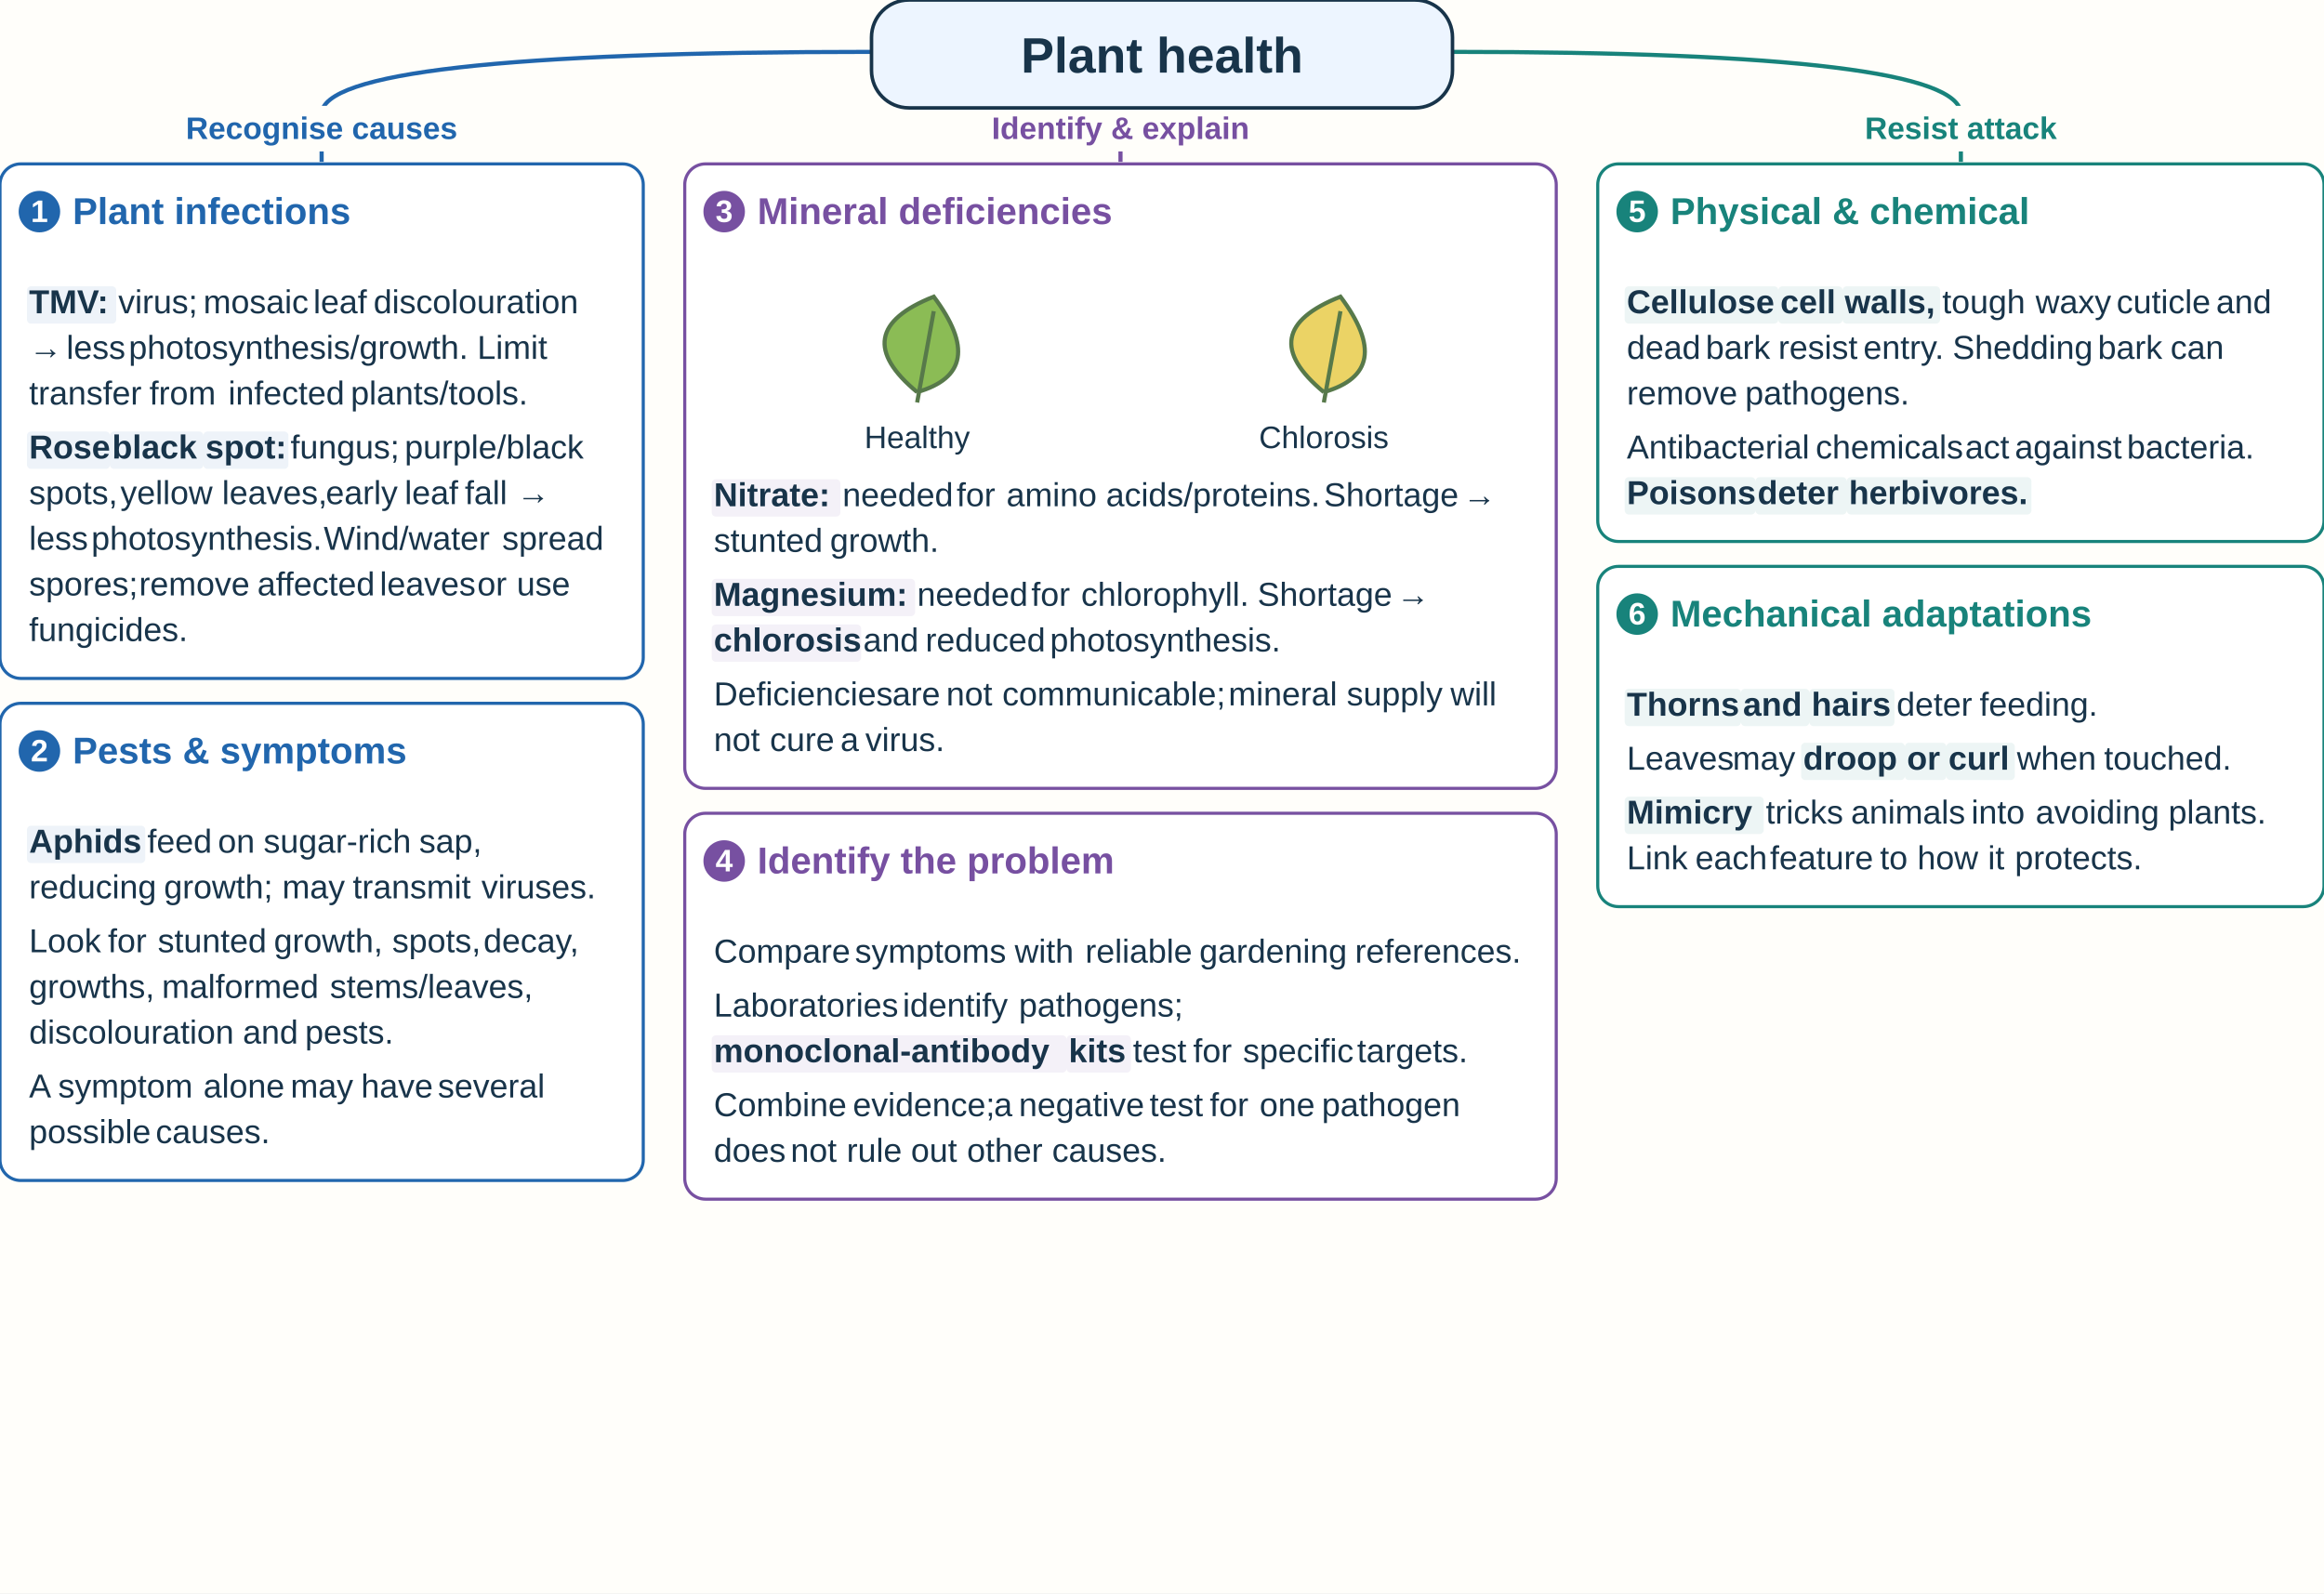
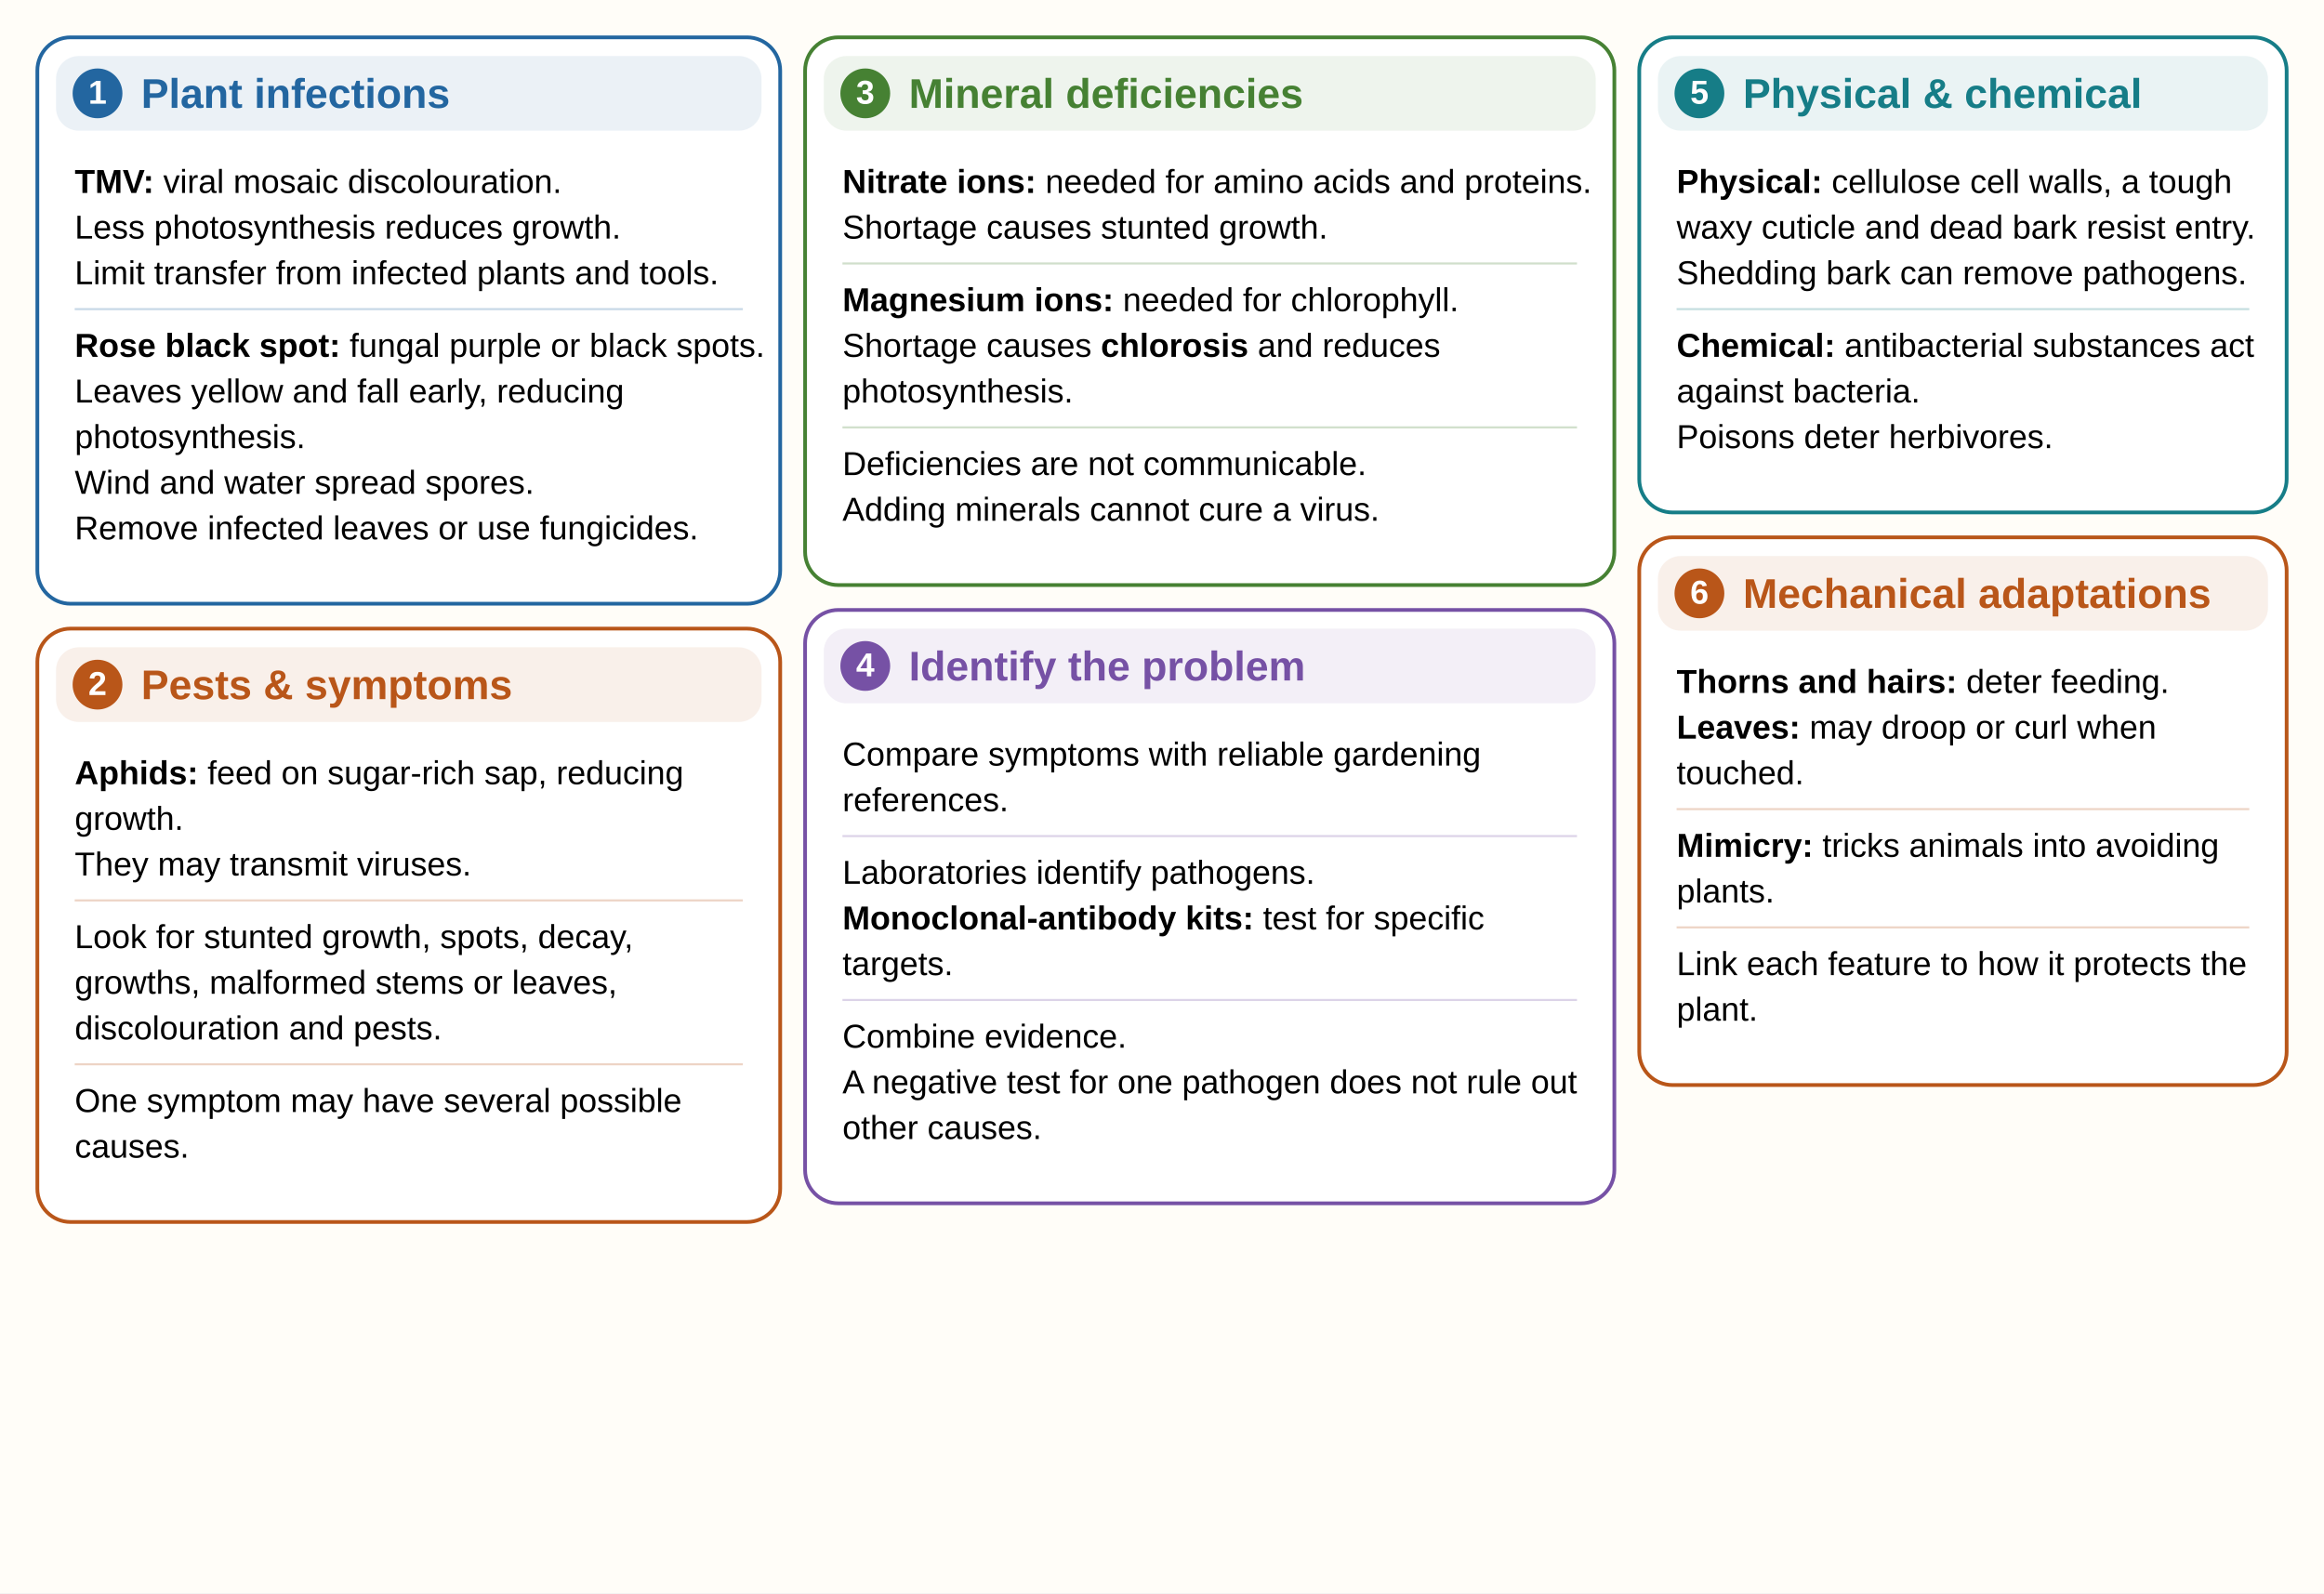
- <svg xmlns="http://www.w3.org/2000/svg" width="2400" height="1645.714" viewBox="0 0 1120 768" role="img" aria-labelledby="title description" data-print-width-mm="277" data-body-size="16">
+ <svg xmlns="http://www.w3.org/2000/svg" width="2400" height="1645.714" viewBox="0 0 1120 768" role="img" aria-labelledby="map-title map-description" data-print-width-mm="277" font-family="Segoe UI,Arial,sans-serif">
  <defs>
-     <radialGradient id="animalFill">
-       <stop stop-color="#fff5de" />
-       <stop offset="1" stop-color="#dceafd" />
-     </radialGradient>
-     <radialGradient id="nucleusFill">
-       <stop stop-color="#ddc7f4" />
-       <stop offset="1" stop-color="#9b79c2" />
-     </radialGradient>
-     <linearGradient id="leafFill" x2="0" y2="1">
-       <stop stop-color="#edf7b8" />
-       <stop offset="1" stop-color="#bfd882" />
-     </linearGradient>
+     <marker id="arrow-2366a0" viewBox="0 0 10 10" refX="9" refY="5" markerWidth="4" markerHeight="4" orient="auto-start-reverse">
+       <path d="M1 1L9 5L1 9" fill="none" stroke="#2366a0" stroke-width="2" stroke-linejoin="round" />
+     </marker>
+     <marker id="arrow-b95619" viewBox="0 0 10 10" refX="9" refY="5" markerWidth="4" markerHeight="4" orient="auto-start-reverse">
+       <path d="M1 1L9 5L1 9" fill="none" stroke="#b95619" stroke-width="2" stroke-linejoin="round" />
+     </marker>
+     <marker id="arrow-468133" viewBox="0 0 10 10" refX="9" refY="5" markerWidth="4" markerHeight="4" orient="auto-start-reverse">
+       <path d="M1 1L9 5L1 9" fill="none" stroke="#468133" stroke-width="2" stroke-linejoin="round" />
+     </marker>
+     <marker id="arrow-7651a5" viewBox="0 0 10 10" refX="9" refY="5" markerWidth="4" markerHeight="4" orient="auto-start-reverse">
+       <path d="M1 1L9 5L1 9" fill="none" stroke="#7651a5" stroke-width="2" stroke-linejoin="round" />
+     </marker>
+     <marker id="arrow-167d87" viewBox="0 0 10 10" refX="9" refY="5" markerWidth="4" markerHeight="4" orient="auto-start-reverse">
+       <path d="M1 1L9 5L1 9" fill="none" stroke="#167d87" stroke-width="2" stroke-linejoin="round" />
+     </marker>
+     <marker id="arrow-b95619" viewBox="0 0 10 10" refX="9" refY="5" markerWidth="4" markerHeight="4" orient="auto-start-reverse">
+       <path d="M1 1L9 5L1 9" fill="none" stroke="#b95619" stroke-width="2" stroke-linejoin="round" />
+     </marker>
  </defs>
-   <rect width="1120" height="768" fill="#fffefa" />
-   <g font-family="Segoe UI, Arial, sans-serif" fill="#18344a">
-     <path class="relationship-path" d="M420.0 25Q155.0 25 155.0 55V78" stroke="#2166ad" stroke-width="2" fill="none" />
-     <rect x="84.5" y="51" width="141.0" height="22" rx="5" fill="#fffefa" />
-     <text class="diagram-label" x="155.00" y="67.00" font-size="15" fill="#2166ad" font-weight="700" text-anchor="middle">Recognise causes</text>
-     <g class="map-section" id="section-1" data-source-panel="0" data-bounds="0,0,310,248" transform="translate(0 79)">
-       <rect width="310" height="248" rx="10" fill="white" stroke="#2166ad" stroke-width="1.5" />
-       <g class="section-heading">
-         <circle cx="19" cy="23" r="10" fill="#2166ad" />
-         <text class="" x="19.00" y="28.00" font-size="15" fill="white" font-weight="700" text-anchor="middle">1</text>
-         <text class="" x="35.00" y="29.00" font-size="18" fill="#2166ad" font-weight="700" text-anchor="start">Plant infections</text>
-       </g>
-       <g class="section-body">
-         <rect x="13.00" y="59.00" width="43.00" height="18" rx="2" fill="#2166ad" opacity=".08" />
-         <text class="body-text" x="14.00" y="72.00" font-size="16" fill="#18344a" font-weight="700" text-anchor="start">TMV:</text>
-         <text class="body-text" x="57.00" y="72.00" font-size="16" fill="#18344a" font-weight="400" text-anchor="start">virus;</text>
-         <text class="body-text" x="98.00" y="72.00" font-size="16" fill="#18344a" font-weight="400" text-anchor="start">mosaic</text>
-         <text class="body-text" x="151.00" y="72.00" font-size="16" fill="#18344a" font-weight="400" text-anchor="start">leaf</text>
-         <text class="body-text" x="180.00" y="72.00" font-size="16" fill="#18344a" font-weight="400" text-anchor="start">discolouration</text>
-         <text class="body-text" x="14.00" y="94.00" font-size="16" fill="#18344a" font-weight="400" text-anchor="start">→</text>
-         <text class="body-text" x="32.00" y="94.00" font-size="16" fill="#18344a" font-weight="400" text-anchor="start">less</text>
-         <text class="body-text" x="62.00" y="94.00" font-size="16" fill="#18344a" font-weight="400" text-anchor="start">photosynthesis/growth.</text>
-         <text class="body-text" x="230.00" y="94.00" font-size="16" fill="#18344a" font-weight="400" text-anchor="start">Limit</text>
-         <text class="body-text" x="14.00" y="116.00" font-size="16" fill="#18344a" font-weight="400" text-anchor="start">transfer</text>
-         <text class="body-text" x="72.00" y="116.00" font-size="16" fill="#18344a" font-weight="400" text-anchor="start">from</text>
-         <text class="body-text" x="110.00" y="116.00" font-size="16" fill="#18344a" font-weight="400" text-anchor="start">infected</text>
-         <text class="body-text" x="169.00" y="116.00" font-size="16" fill="#18344a" font-weight="400" text-anchor="start">plants/tools.</text>
-         <rect x="13.00" y="129.00" width="40.00" height="18" rx="2" fill="#2166ad" opacity=".08" />
-         <text class="body-text" x="14.00" y="142.00" font-size="16" fill="#18344a" font-weight="700" text-anchor="start">Rose</text>
-         <rect x="53.00" y="129.00" width="45.00" height="18" rx="2" fill="#2166ad" opacity=".08" />
-         <text class="body-text" x="54.00" y="142.00" font-size="16" fill="#18344a" font-weight="700" text-anchor="start">black</text>
-         <rect x="98.00" y="129.00" width="41.00" height="18" rx="2" fill="#2166ad" opacity=".08" />
-         <text class="body-text" x="99.00" y="142.00" font-size="16" fill="#18344a" font-weight="700" text-anchor="start">spot:</text>
-         <text class="body-text" x="140.00" y="142.00" font-size="16" fill="#18344a" font-weight="400" text-anchor="start">fungus;</text>
-         <text class="body-text" x="195.00" y="142.00" font-size="16" fill="#18344a" font-weight="400" text-anchor="start">purple/black</text>
-         <text class="body-text" x="14.00" y="164.00" font-size="16" fill="#18344a" font-weight="400" text-anchor="start">spots,</text>
-         <text class="body-text" x="58.00" y="164.00" font-size="16" fill="#18344a" font-weight="400" text-anchor="start">yellow</text>
-         <text class="body-text" x="107.00" y="164.00" font-size="16" fill="#18344a" font-weight="400" text-anchor="start">leaves,</text>
-         <text class="body-text" x="157.00" y="164.00" font-size="16" fill="#18344a" font-weight="400" text-anchor="start">early</text>
-         <text class="body-text" x="195.00" y="164.00" font-size="16" fill="#18344a" font-weight="400" text-anchor="start">leaf</text>
-         <text class="body-text" x="224.00" y="164.00" font-size="16" fill="#18344a" font-weight="400" text-anchor="start">fall</text>
-         <text class="body-text" x="249.00" y="164.00" font-size="16" fill="#18344a" font-weight="400" text-anchor="start">→</text>
-         <text class="body-text" x="14.00" y="186.00" font-size="16" fill="#18344a" font-weight="400" text-anchor="start">less</text>
-         <text class="body-text" x="44.00" y="186.00" font-size="16" fill="#18344a" font-weight="400" text-anchor="start">photosynthesis.</text>
-         <text class="body-text" x="156.00" y="186.00" font-size="16" fill="#18344a" font-weight="400" text-anchor="start">Wind/water</text>
-         <text class="body-text" x="242.00" y="186.00" font-size="16" fill="#18344a" font-weight="400" text-anchor="start">spread</text>
-         <text class="body-text" x="14.00" y="208.00" font-size="16" fill="#18344a" font-weight="400" text-anchor="start">spores;</text>
-         <text class="body-text" x="67.00" y="208.00" font-size="16" fill="#18344a" font-weight="400" text-anchor="start">remove</text>
-         <text class="body-text" x="124.00" y="208.00" font-size="16" fill="#18344a" font-weight="400" text-anchor="start">affected</text>
-         <text class="body-text" x="183.00" y="208.00" font-size="16" fill="#18344a" font-weight="400" text-anchor="start">leaves</text>
-         <text class="body-text" x="230.00" y="208.00" font-size="16" fill="#18344a" font-weight="400" text-anchor="start">or</text>
-         <text class="body-text" x="249.00" y="208.00" font-size="16" fill="#18344a" font-weight="400" text-anchor="start">use</text>
-         <text class="body-text" x="14.00" y="230.00" font-size="16" fill="#18344a" font-weight="400" text-anchor="start">fungicides.</text>
-       </g>
+   <rect width="1120" height="768" fill="#fffdf8" />
+   <g class="map-section" id="section-1" data-source-panel="0" data-bounds="0,0,358,273" transform="translate(18 18)">
+     <rect width="358" height="273" rx="16" fill="white" stroke="#2366a0" stroke-width="1.8" />
+     <g class="section-heading">
+       <rect x="9" y="9" width="340" height="36" rx="11" fill="#2366a0" opacity=".09" />
+       <circle cx="29" cy="27" r="12" fill="#2366a0" />
+       <text class="diagram-label" x="29" y="32" font-size="16" fill="white" font-weight="700" text-anchor="middle">1</text>
+       <text class="panel-title" x="50" y="34" font-size="20" fill="#2366a0" font-weight="700" text-anchor="start">Plant infections</text>
    </g>
-     <g class="map-section" id="section-2" data-source-panel="1" data-bounds="0,0,310,230" transform="translate(0 339)">
-       <rect width="310" height="230" rx="10" fill="white" stroke="#2166ad" stroke-width="1.5" />
-       <g class="section-heading">
-         <circle cx="19" cy="23" r="10" fill="#2166ad" />
-         <text class="" x="19.00" y="28.00" font-size="15" fill="white" font-weight="700" text-anchor="middle">2</text>
-         <text class="" x="35.00" y="29.00" font-size="18" fill="#2166ad" font-weight="700" text-anchor="start">Pests &amp; symptoms</text>
-       </g>
-       <g class="section-body">
-         <rect x="13.00" y="59.00" width="57.00" height="18" rx="2" fill="#2166ad" opacity=".08" />
-         <text class="body-text" x="14.00" y="72.00" font-size="16" fill="#18344a" font-weight="700" text-anchor="start">Aphids</text>
-         <text class="body-text" x="71.00" y="72.00" font-size="16" fill="#18344a" font-weight="400" text-anchor="start">feed</text>
-         <text class="body-text" x="105.00" y="72.00" font-size="16" fill="#18344a" font-weight="400" text-anchor="start">on</text>
-         <text class="body-text" x="127.00" y="72.00" font-size="16" fill="#18344a" font-weight="400" text-anchor="start">sugar-rich</text>
-         <text class="body-text" x="201.98" y="72.00" font-size="16" fill="#18344a" font-weight="400" text-anchor="start">sap,</text>
-         <text class="body-text" x="14.00" y="94.00" font-size="16" fill="#18344a" font-weight="400" text-anchor="start">reducing</text>
-         <text class="body-text" x="79.00" y="94.00" font-size="16" fill="#18344a" font-weight="400" text-anchor="start">growth;</text>
-         <text class="body-text" x="136.00" y="94.00" font-size="16" fill="#18344a" font-weight="400" text-anchor="start">may</text>
-         <text class="body-text" x="170.00" y="94.00" font-size="16" fill="#18344a" font-weight="400" text-anchor="start">transmit</text>
-         <text class="body-text" x="232.00" y="94.00" font-size="16" fill="#18344a" font-weight="400" text-anchor="start">viruses.</text>
-         <text class="body-text" x="14.00" y="120.00" font-size="16" fill="#18344a" font-weight="400" text-anchor="start">Look</text>
-         <text class="body-text" x="52.00" y="120.00" font-size="16" fill="#18344a" font-weight="400" text-anchor="start">for</text>
-         <text class="body-text" x="76.00" y="120.00" font-size="16" fill="#18344a" font-weight="400" text-anchor="start">stunted</text>
-         <text class="body-text" x="132.00" y="120.00" font-size="16" fill="#18344a" font-weight="400" text-anchor="start">growth,</text>
-         <text class="body-text" x="189.00" y="120.00" font-size="16" fill="#18344a" font-weight="400" text-anchor="start">spots,</text>
-         <text class="body-text" x="233.00" y="120.00" font-size="16" fill="#18344a" font-weight="400" text-anchor="start">decay,</text>
-         <text class="body-text" x="14.00" y="142.00" font-size="16" fill="#18344a" font-weight="400" text-anchor="start">growths,</text>
-         <text class="body-text" x="78.00" y="142.00" font-size="16" fill="#18344a" font-weight="400" text-anchor="start">malformed</text>
-         <text class="body-text" x="159.00" y="142.00" font-size="16" fill="#18344a" font-weight="400" text-anchor="start">stems/leaves,</text>
-         <text class="body-text" x="14.00" y="164.00" font-size="16" fill="#18344a" font-weight="400" text-anchor="start">discolouration</text>
-         <text class="body-text" x="117.00" y="164.00" font-size="16" fill="#18344a" font-weight="400" text-anchor="start">and</text>
-         <text class="body-text" x="147.00" y="164.00" font-size="16" fill="#18344a" font-weight="400" text-anchor="start">pests.</text>
-         <text class="body-text" x="14.00" y="190.00" font-size="16" fill="#18344a" font-weight="400" text-anchor="start">A</text>
-         <text class="body-text" x="28.00" y="190.00" font-size="16" fill="#18344a" font-weight="400" text-anchor="start">symptom</text>
-         <text class="body-text" x="98.00" y="190.00" font-size="16" fill="#18344a" font-weight="400" text-anchor="start">alone</text>
-         <text class="body-text" x="140.00" y="190.00" font-size="16" fill="#18344a" font-weight="400" text-anchor="start">may</text>
-         <text class="body-text" x="174.00" y="190.00" font-size="16" fill="#18344a" font-weight="400" text-anchor="start">have</text>
-         <text class="body-text" x="211.00" y="190.00" font-size="16" fill="#18344a" font-weight="400" text-anchor="start">several</text>
-         <text class="body-text" x="14.00" y="212.00" font-size="16" fill="#18344a" font-weight="400" text-anchor="start">possible</text>
-         <text class="body-text" x="75.00" y="212.00" font-size="16" fill="#18344a" font-weight="400" text-anchor="start">causes.</text>
-       </g>
+     <g class="section-body">
+       <text class="body-text" x="18" y="75" font-size="16" fill="#000000" font-weight="400" text-anchor="start">
+         <tspan font-weight="700">TMV:</tspan> viral mosaic discolouration.</text>
+       <text class="body-text" x="18" y="97" font-size="16" fill="#000000" font-weight="400" text-anchor="start">Less photosynthesis reduces growth.</text>
+       <text class="body-text" x="18" y="119" font-size="16" fill="#000000" font-weight="400" text-anchor="start">Limit transfer from infected plants and tools.</text>
+       <path class="section-divider" d="M18 131H340" stroke="#2366a0" stroke-opacity=".25" stroke-width="1" fill="none" />
+       <text class="body-text" x="18" y="154" font-size="16" fill="#000000" font-weight="400" text-anchor="start">
+         <tspan font-weight="700">Rose</tspan>
+         <tspan font-weight="700">black</tspan>
+         <tspan font-weight="700">spot:</tspan> fungal purple or black spots.</text>
+       <text class="body-text" x="18" y="176" font-size="16" fill="#000000" font-weight="400" text-anchor="start">Leaves yellow and fall early, reducing</text>
+       <text class="body-text" x="18" y="198" font-size="16" fill="#000000" font-weight="400" text-anchor="start">photosynthesis.</text>
+       <text class="body-text" x="18" y="220" font-size="16" fill="#000000" font-weight="400" text-anchor="start">Wind and water spread spores.</text>
+       <text class="body-text" x="18" y="242" font-size="16" fill="#000000" font-weight="400" text-anchor="start">Remove infected leaves or use fungicides.</text>
    </g>
-     <path class="relationship-path" d="M560 52Q540.0 55 540.0 55V78" stroke="#7750a1" stroke-width="2" fill="none" />
-     <rect x="467.0" y="51" width="146.0" height="22" rx="5" fill="#fffefa" />
-     <text class="diagram-label" x="540.00" y="67.00" font-size="15" fill="#7750a1" font-weight="700" text-anchor="middle">Identify &amp; explain</text>
-     <g class="map-section" id="section-3" data-source-panel="2" data-bounds="0,0,420,301" transform="translate(330 79)">
-       <rect width="420" height="301" rx="10" fill="white" stroke="#7750a1" stroke-width="1.5" />
-       <g class="section-heading">
-         <circle cx="19" cy="23" r="10" fill="#7750a1" />
-         <text class="" x="19.00" y="28.00" font-size="15" fill="white" font-weight="700" text-anchor="middle">3</text>
-         <text class="" x="35.00" y="29.00" font-size="18" fill="#7750a1" font-weight="700" text-anchor="start">Mineral deficiencies</text>
-       </g>
-       <g class="section-body">
-         <g class="concept-illustration" transform="translate(14 59)">
-           <path d="M98.0 51Q63.0 22 106.0 5Q133.0 41 98.0 51M98.0 56L106.0 12" fill="#8bbc55" stroke="#57794a" stroke-width="2" />
-           <text class="diagram-label" x="98.00" y="78.00" font-size="15" fill="#18344a" font-weight="400" text-anchor="middle">Healthy</text>
-           <path d="M294.0 51Q259.0 22 302.0 5Q329.0 41 294.0 51M294.0 56L302.0 12" fill="#ebd365" stroke="#57794a" stroke-width="2" />
-           <text class="diagram-label" x="294.00" y="78.00" font-size="15" fill="#18344a" font-weight="400" text-anchor="middle">Chlorosis</text>
-         </g>
-         <rect x="13.00" y="152.00" width="62.00" height="18" rx="2" fill="#7750a1" opacity=".08" />
-         <text class="body-text" x="14.00" y="165.00" font-size="16" fill="#18344a" font-weight="700" text-anchor="start">Nitrate:</text>
-         <text class="body-text" x="76.00" y="165.00" font-size="16" fill="#18344a" font-weight="400" text-anchor="start">needed</text>
-         <text class="body-text" x="131.00" y="165.00" font-size="16" fill="#18344a" font-weight="400" text-anchor="start">for</text>
-         <text class="body-text" x="155.00" y="165.00" font-size="16" fill="#18344a" font-weight="400" text-anchor="start">amino</text>
-         <text class="body-text" x="203.00" y="165.00" font-size="16" fill="#18344a" font-weight="400" text-anchor="start">acids/proteins.</text>
-         <text class="body-text" x="308.00" y="165.00" font-size="16" fill="#18344a" font-weight="400" text-anchor="start">Shortage</text>
-         <text class="body-text" x="375.00" y="165.00" font-size="16" fill="#18344a" font-weight="400" text-anchor="start">→</text>
-         <text class="body-text" x="14.00" y="187.00" font-size="16" fill="#18344a" font-weight="400" text-anchor="start">stunted</text>
-         <text class="body-text" x="70.00" y="187.00" font-size="16" fill="#18344a" font-weight="400" text-anchor="start">growth.</text>
-         <rect x="13.00" y="200.00" width="98.00" height="18" rx="2" fill="#7750a1" opacity=".08" />
-         <text class="body-text" x="14.00" y="213.00" font-size="16" fill="#18344a" font-weight="700" text-anchor="start">Magnesium:</text>
-         <text class="body-text" x="112.00" y="213.00" font-size="16" fill="#18344a" font-weight="400" text-anchor="start">needed</text>
-         <text class="body-text" x="167.00" y="213.00" font-size="16" fill="#18344a" font-weight="400" text-anchor="start">for</text>
-         <text class="body-text" x="191.00" y="213.00" font-size="16" fill="#18344a" font-weight="400" text-anchor="start">chlorophyll.</text>
-         <text class="body-text" x="276.00" y="213.00" font-size="16" fill="#18344a" font-weight="400" text-anchor="start">Shortage</text>
-         <text class="body-text" x="343.00" y="213.00" font-size="16" fill="#18344a" font-weight="400" text-anchor="start">→</text>
-         <rect x="13.00" y="222.00" width="72.00" height="18" rx="2" fill="#7750a1" opacity=".08" />
-         <text class="body-text" x="14.00" y="235.00" font-size="16" fill="#18344a" font-weight="700" text-anchor="start">chlorosis</text>
-         <text class="body-text" x="86.00" y="235.00" font-size="16" fill="#18344a" font-weight="400" text-anchor="start">and</text>
-         <text class="body-text" x="116.00" y="235.00" font-size="16" fill="#18344a" font-weight="400" text-anchor="start">reduced</text>
-         <text class="body-text" x="176.00" y="235.00" font-size="16" fill="#18344a" font-weight="400" text-anchor="start">photosynthesis.</text>
-         <text class="body-text" x="14.00" y="261.00" font-size="16" fill="#18344a" font-weight="400" text-anchor="start">Deficiencies</text>
-         <text class="body-text" x="100.00" y="261.00" font-size="16" fill="#18344a" font-weight="400" text-anchor="start">are</text>
-         <text class="body-text" x="126.00" y="261.00" font-size="16" fill="#18344a" font-weight="400" text-anchor="start">not</text>
-         <text class="body-text" x="153.00" y="261.00" font-size="16" fill="#18344a" font-weight="400" text-anchor="start">communicable;</text>
-         <text class="body-text" x="262.00" y="261.00" font-size="16" fill="#18344a" font-weight="400" text-anchor="start">mineral</text>
-         <text class="body-text" x="319.00" y="261.00" font-size="16" fill="#18344a" font-weight="400" text-anchor="start">supply</text>
-         <text class="body-text" x="369.00" y="261.00" font-size="16" fill="#18344a" font-weight="400" text-anchor="start">will</text>
-         <text class="body-text" x="14.00" y="283.00" font-size="16" fill="#18344a" font-weight="400" text-anchor="start">not</text>
-         <text class="body-text" x="41.00" y="283.00" font-size="16" fill="#18344a" font-weight="400" text-anchor="start">cure</text>
-         <text class="body-text" x="75.00" y="283.00" font-size="16" fill="#18344a" font-weight="400" text-anchor="start">a</text>
-         <text class="body-text" x="87.00" y="283.00" font-size="16" fill="#18344a" font-weight="400" text-anchor="start">virus.</text>
-       </g>
+   </g>
+   <g class="map-section" id="section-2" data-source-panel="1" data-bounds="0,0,358,286" transform="translate(18 303)">
+     <rect width="358" height="286" rx="16" fill="white" stroke="#b95619" stroke-width="1.8" />
+     <g class="section-heading">
+       <rect x="9" y="9" width="340" height="36" rx="11" fill="#b95619" opacity=".09" />
+       <circle cx="29" cy="27" r="12" fill="#b95619" />
+       <text class="diagram-label" x="29" y="32" font-size="16" fill="white" font-weight="700" text-anchor="middle">2</text>
+       <text class="panel-title" x="50" y="34" font-size="20" fill="#b95619" font-weight="700" text-anchor="start">Pests &amp; symptoms</text>
    </g>
-     <g class="map-section" id="section-4" data-source-panel="3" data-bounds="0,0,420,186" transform="translate(330 392)">
-       <rect width="420" height="186" rx="10" fill="white" stroke="#7750a1" stroke-width="1.5" />
-       <g class="section-heading">
-         <circle cx="19" cy="23" r="10" fill="#7750a1" />
-         <text class="" x="19.00" y="28.00" font-size="15" fill="white" font-weight="700" text-anchor="middle">4</text>
-         <text class="" x="35.00" y="29.00" font-size="18" fill="#7750a1" font-weight="700" text-anchor="start">Identify the problem</text>
-       </g>
-       <g class="section-body">
-         <text class="body-text" x="14.00" y="72.00" font-size="16" fill="#18344a" font-weight="400" text-anchor="start">Compare</text>
-         <text class="body-text" x="82.00" y="72.00" font-size="16" fill="#18344a" font-weight="400" text-anchor="start">symptoms</text>
-         <text class="body-text" x="159.00" y="72.00" font-size="16" fill="#18344a" font-weight="400" text-anchor="start">with</text>
-         <text class="body-text" x="193.00" y="72.00" font-size="16" fill="#18344a" font-weight="400" text-anchor="start">reliable</text>
-         <text class="body-text" x="248.00" y="72.00" font-size="16" fill="#18344a" font-weight="400" text-anchor="start">gardening</text>
-         <text class="body-text" x="323.00" y="72.00" font-size="16" fill="#18344a" font-weight="400" text-anchor="start">references.</text>
-         <text class="body-text" x="14.00" y="98.00" font-size="16" fill="#18344a" font-weight="400" text-anchor="start">Laboratories</text>
-         <text class="body-text" x="105.00" y="98.00" font-size="16" fill="#18344a" font-weight="400" text-anchor="start">identify</text>
-         <text class="body-text" x="161.00" y="98.00" font-size="16" fill="#18344a" font-weight="400" text-anchor="start">pathogens;</text>
-         <rect x="13.00" y="107.00" width="171.00" height="18" rx="2" fill="#7750a1" opacity=".08" />
-         <text class="body-text" x="14.00" y="120.00" font-size="16" fill="#18344a" font-weight="700" text-anchor="start">monoclonal-antibody</text>
-         <rect x="184.00" y="107.00" width="31.00" height="18" rx="2" fill="#7750a1" opacity=".08" />
-         <text class="body-text" x="185.00" y="120.00" font-size="16" fill="#18344a" font-weight="700" text-anchor="start">kits</text>
-         <text class="body-text" x="216.00" y="120.00" font-size="16" fill="#18344a" font-weight="400" text-anchor="start">test</text>
-         <text class="body-text" x="245.00" y="120.00" font-size="16" fill="#18344a" font-weight="400" text-anchor="start">for</text>
-         <text class="body-text" x="269.00" y="120.00" font-size="16" fill="#18344a" font-weight="400" text-anchor="start">specific</text>
-         <text class="body-text" x="324.00" y="120.00" font-size="16" fill="#18344a" font-weight="400" text-anchor="start">targets.</text>
-         <text class="body-text" x="14.00" y="146.00" font-size="16" fill="#18344a" font-weight="400" text-anchor="start">Combine</text>
-         <text class="body-text" x="81.00" y="146.00" font-size="16" fill="#18344a" font-weight="400" text-anchor="start">evidence;</text>
-         <text class="body-text" x="149.00" y="146.00" font-size="16" fill="#18344a" font-weight="400" text-anchor="start">a</text>
-         <text class="body-text" x="161.00" y="146.00" font-size="16" fill="#18344a" font-weight="400" text-anchor="start">negative</text>
-         <text class="body-text" x="224.00" y="146.00" font-size="16" fill="#18344a" font-weight="400" text-anchor="start">test</text>
-         <text class="body-text" x="253.00" y="146.00" font-size="16" fill="#18344a" font-weight="400" text-anchor="start">for</text>
-         <text class="body-text" x="277.00" y="146.00" font-size="16" fill="#18344a" font-weight="400" text-anchor="start">one</text>
-         <text class="body-text" x="307.00" y="146.00" font-size="16" fill="#18344a" font-weight="400" text-anchor="start">pathogen</text>
-         <text class="body-text" x="14.00" y="168.00" font-size="16" fill="#18344a" font-weight="400" text-anchor="start">does</text>
-         <text class="body-text" x="51.00" y="168.00" font-size="16" fill="#18344a" font-weight="400" text-anchor="start">not</text>
-         <text class="body-text" x="78.00" y="168.00" font-size="16" fill="#18344a" font-weight="400" text-anchor="start">rule</text>
-         <text class="body-text" x="109.00" y="168.00" font-size="16" fill="#18344a" font-weight="400" text-anchor="start">out</text>
-         <text class="body-text" x="136.00" y="168.00" font-size="16" fill="#18344a" font-weight="400" text-anchor="start">other</text>
-         <text class="body-text" x="177.00" y="168.00" font-size="16" fill="#18344a" font-weight="400" text-anchor="start">causes.</text>
-       </g>
+     <g class="section-body">
+       <text class="body-text" x="18" y="75" font-size="16" fill="#000000" font-weight="400" text-anchor="start">
+         <tspan font-weight="700">Aphids:</tspan> feed on sugar-rich sap, reducing</text>
+       <text class="body-text" x="18" y="97" font-size="16" fill="#000000" font-weight="400" text-anchor="start">growth.</text>
+       <text class="body-text" x="18" y="119" font-size="16" fill="#000000" font-weight="400" text-anchor="start">They may transmit viruses.</text>
+       <path class="section-divider" d="M18 131H340" stroke="#b95619" stroke-opacity=".25" stroke-width="1" fill="none" />
+       <text class="body-text" x="18" y="154" font-size="16" fill="#000000" font-weight="400" text-anchor="start">Look for stunted growth, spots, decay,</text>
+       <text class="body-text" x="18" y="176" font-size="16" fill="#000000" font-weight="400" text-anchor="start">growths, malformed stems or leaves,</text>
+       <text class="body-text" x="18" y="198" font-size="16" fill="#000000" font-weight="400" text-anchor="start">discolouration and pests.</text>
+       <path class="section-divider" d="M18 210H340" stroke="#b95619" stroke-opacity=".25" stroke-width="1" fill="none" />
+       <text class="body-text" x="18" y="233" font-size="16" fill="#000000" font-weight="400" text-anchor="start">One symptom may have several possible</text>
+       <text class="body-text" x="18" y="255" font-size="16" fill="#000000" font-weight="400" text-anchor="start">causes.</text>
    </g>
-     <path class="relationship-path" d="M700.0 25Q945.0 25 945.0 55V78" stroke="#18837b" stroke-width="2" fill="none" />
-     <rect x="890.5" y="51" width="109.0" height="22" rx="5" fill="#fffefa" />
-     <text class="diagram-label" x="945.00" y="67.00" font-size="15" fill="#18837b" font-weight="700" text-anchor="middle">Resist attack</text>
-     <g class="map-section" id="section-5" data-source-panel="4" data-bounds="0,0,350,182" transform="translate(770 79)">
-       <rect width="350" height="182" rx="10" fill="white" stroke="#18837b" stroke-width="1.5" />
-       <g class="section-heading">
-         <circle cx="19" cy="23" r="10" fill="#18837b" />
-         <text class="" x="19.00" y="28.00" font-size="15" fill="white" font-weight="700" text-anchor="middle">5</text>
-         <text class="" x="35.00" y="29.00" font-size="18" fill="#18837b" font-weight="700" text-anchor="start">Physical &amp; chemical</text>
-       </g>
-       <g class="section-body">
-         <rect x="13.00" y="59.00" width="74.00" height="18" rx="2" fill="#18837b" opacity=".08" />
-         <text class="body-text" x="14.00" y="72.00" font-size="16" fill="#18344a" font-weight="700" text-anchor="start">Cellulose</text>
-         <rect x="87.00" y="59.00" width="31.00" height="18" rx="2" fill="#18837b" opacity=".08" />
-         <text class="body-text" x="88.00" y="72.00" font-size="16" fill="#18344a" font-weight="700" text-anchor="start">cell</text>
-         <rect x="118.00" y="59.00" width="47.00" height="18" rx="2" fill="#18837b" opacity=".08" />
-         <text class="body-text" x="119.00" y="72.00" font-size="16" fill="#18344a" font-weight="700" text-anchor="start">walls,</text>
-         <text class="body-text" x="166.00" y="72.00" font-size="16" fill="#18344a" font-weight="400" text-anchor="start">tough</text>
-         <text class="body-text" x="211.00" y="72.00" font-size="16" fill="#18344a" font-weight="400" text-anchor="start">waxy</text>
-         <text class="body-text" x="250.00" y="72.00" font-size="16" fill="#18344a" font-weight="400" text-anchor="start">cuticle</text>
-         <text class="body-text" x="298.00" y="72.00" font-size="16" fill="#18344a" font-weight="400" text-anchor="start">and</text>
-         <text class="body-text" x="14.00" y="94.00" font-size="16" fill="#18344a" font-weight="400" text-anchor="start">dead</text>
-         <text class="body-text" x="52.00" y="94.00" font-size="16" fill="#18344a" font-weight="400" text-anchor="start">bark</text>
-         <text class="body-text" x="87.00" y="94.00" font-size="16" fill="#18344a" font-weight="400" text-anchor="start">resist</text>
-         <text class="body-text" x="128.00" y="94.00" font-size="16" fill="#18344a" font-weight="400" text-anchor="start">entry.</text>
-         <text class="body-text" x="170.98" y="94.00" font-size="16" fill="#18344a" font-weight="400" text-anchor="start">Shedding</text>
-         <text class="body-text" x="240.98" y="94.00" font-size="16" fill="#18344a" font-weight="400" text-anchor="start">bark</text>
-         <text class="body-text" x="275.98" y="94.00" font-size="16" fill="#18344a" font-weight="400" text-anchor="start">can</text>
-         <text class="body-text" x="14.00" y="116.00" font-size="16" fill="#18344a" font-weight="400" text-anchor="start">remove</text>
-         <text class="body-text" x="71.00" y="116.00" font-size="16" fill="#18344a" font-weight="400" text-anchor="start">pathogens.</text>
-         <text class="body-text" x="14.00" y="142.00" font-size="16" fill="#18344a" font-weight="400" text-anchor="start">Antibacterial</text>
-         <text class="body-text" x="105.00" y="142.00" font-size="16" fill="#18344a" font-weight="400" text-anchor="start">chemicals</text>
-         <text class="body-text" x="177.00" y="142.00" font-size="16" fill="#18344a" font-weight="400" text-anchor="start">act</text>
-         <text class="body-text" x="201.00" y="142.00" font-size="16" fill="#18344a" font-weight="400" text-anchor="start">against</text>
-         <text class="body-text" x="255.00" y="142.00" font-size="16" fill="#18344a" font-weight="400" text-anchor="start">bacteria.</text>
-         <rect x="13.00" y="151.00" width="63.00" height="18" rx="2" fill="#18837b" opacity=".08" />
-         <text class="body-text" x="14.00" y="164.00" font-size="16" fill="#18344a" font-weight="700" text-anchor="start">Poisons</text>
-         <rect x="76.00" y="151.00" width="44.00" height="18" rx="2" fill="#18837b" opacity=".08" />
-         <text class="body-text" x="77.00" y="164.00" font-size="16" fill="#18344a" font-weight="700" text-anchor="start">deter</text>
-         <rect x="120.00" y="151.00" width="89.00" height="18" rx="2" fill="#18837b" opacity=".08" />
-         <text class="body-text" x="121.00" y="164.00" font-size="16" fill="#18344a" font-weight="700" text-anchor="start">herbivores.</text>
-       </g>
+   </g>
+   <g class="map-section" id="section-3" data-source-panel="2" data-bounds="0,0,390,264" transform="translate(388 18)">
+     <rect width="390" height="264" rx="16" fill="white" stroke="#468133" stroke-width="1.8" />
+     <g class="section-heading">
+       <rect x="9" y="9" width="372" height="36" rx="11" fill="#468133" opacity=".09" />
+       <circle cx="29" cy="27" r="12" fill="#468133" />
+       <text class="diagram-label" x="29" y="32" font-size="16" fill="white" font-weight="700" text-anchor="middle">3</text>
+       <text class="panel-title" x="50" y="34" font-size="20" fill="#468133" font-weight="700" text-anchor="start">Mineral deficiencies</text>
    </g>
-     <g class="map-section" id="section-6" data-source-panel="5" data-bounds="0,0,350,164" transform="translate(770 273)">
-       <rect width="350" height="164" rx="10" fill="white" stroke="#18837b" stroke-width="1.5" />
-       <g class="section-heading">
-         <circle cx="19" cy="23" r="10" fill="#18837b" />
-         <text class="" x="19.00" y="28.00" font-size="15" fill="white" font-weight="700" text-anchor="middle">6</text>
-         <text class="" x="35.00" y="29.00" font-size="18" fill="#18837b" font-weight="700" text-anchor="start">Mechanical adaptations</text>
-       </g>
-       <g class="section-body">
-         <rect x="13.00" y="59.00" width="56.00" height="18" rx="2" fill="#18837b" opacity=".08" />
-         <text class="body-text" x="14.00" y="72.00" font-size="16" fill="#18344a" font-weight="700" text-anchor="start">Thorns</text>
-         <rect x="69.00" y="59.00" width="33.00" height="18" rx="2" fill="#18837b" opacity=".08" />
-         <text class="body-text" x="70.00" y="72.00" font-size="16" fill="#18344a" font-weight="700" text-anchor="start">and</text>
-         <rect x="102.00" y="59.00" width="41.00" height="18" rx="2" fill="#18837b" opacity=".08" />
-         <text class="body-text" x="103.00" y="72.00" font-size="16" fill="#18344a" font-weight="700" text-anchor="start">hairs</text>
-         <text class="body-text" x="144.00" y="72.00" font-size="16" fill="#18344a" font-weight="400" text-anchor="start">deter</text>
-         <text class="body-text" x="184.00" y="72.00" font-size="16" fill="#18344a" font-weight="400" text-anchor="start">feeding.</text>
-         <text class="body-text" x="14.00" y="98.00" font-size="16" fill="#18344a" font-weight="400" text-anchor="start">Leaves</text>
-         <text class="body-text" x="65.00" y="98.00" font-size="16" fill="#18344a" font-weight="400" text-anchor="start">may</text>
-         <rect x="98.00" y="85.00" width="50.00" height="18" rx="2" fill="#18837b" opacity=".08" />
-         <text class="body-text" x="99.00" y="98.00" font-size="16" fill="#18344a" font-weight="700" text-anchor="start">droop</text>
-         <rect x="148.00" y="85.00" width="20.00" height="18" rx="2" fill="#18837b" opacity=".08" />
-         <text class="body-text" x="149.00" y="98.00" font-size="16" fill="#18344a" font-weight="700" text-anchor="start">or</text>
-         <rect x="168.00" y="85.00" width="33.00" height="18" rx="2" fill="#18837b" opacity=".08" />
-         <text class="body-text" x="169.00" y="98.00" font-size="16" fill="#18344a" font-weight="700" text-anchor="start">curl</text>
-         <text class="body-text" x="202.00" y="98.00" font-size="16" fill="#18344a" font-weight="400" text-anchor="start">when</text>
-         <text class="body-text" x="244.00" y="98.00" font-size="16" fill="#18344a" font-weight="400" text-anchor="start">touched.</text>
-         <rect x="13.00" y="111.00" width="67.00" height="18" rx="2" fill="#18837b" opacity=".08" />
-         <text class="body-text" x="14.00" y="124.00" font-size="16" fill="#18344a" font-weight="700" text-anchor="start">Mimicry</text>
-         <text class="body-text" x="81.00" y="124.00" font-size="16" fill="#18344a" font-weight="400" text-anchor="start">tricks</text>
-         <text class="body-text" x="122.00" y="124.00" font-size="16" fill="#18344a" font-weight="400" text-anchor="start">animals</text>
-         <text class="body-text" x="180.00" y="124.00" font-size="16" fill="#18344a" font-weight="400" text-anchor="start">into</text>
-         <text class="body-text" x="211.00" y="124.00" font-size="16" fill="#18344a" font-weight="400" text-anchor="start">avoiding</text>
-         <text class="body-text" x="275.00" y="124.00" font-size="16" fill="#18344a" font-weight="400" text-anchor="start">plants.</text>
-         <text class="body-text" x="14.00" y="146.00" font-size="16" fill="#18344a" font-weight="400" text-anchor="start">Link</text>
-         <text class="body-text" x="47.00" y="146.00" font-size="16" fill="#18344a" font-weight="400" text-anchor="start">each</text>
-         <text class="body-text" x="83.00" y="146.00" font-size="16" fill="#18344a" font-weight="400" text-anchor="start">feature</text>
-         <text class="body-text" x="136.00" y="146.00" font-size="16" fill="#18344a" font-weight="400" text-anchor="start">to</text>
-         <text class="body-text" x="154.00" y="146.00" font-size="16" fill="#18344a" font-weight="400" text-anchor="start">how</text>
-         <text class="body-text" x="188.00" y="146.00" font-size="16" fill="#18344a" font-weight="400" text-anchor="start">it</text>
-         <text class="body-text" x="201.00" y="146.00" font-size="16" fill="#18344a" font-weight="400" text-anchor="start">protects.</text>
-       </g>
+     <g class="section-body">
+       <text class="body-text" x="18" y="75" font-size="16" fill="#000000" font-weight="400" text-anchor="start">
+         <tspan font-weight="700">Nitrate</tspan>
+         <tspan font-weight="700">ions:</tspan> needed for amino acids and proteins.</text>
+       <text class="body-text" x="18" y="97" font-size="16" fill="#000000" font-weight="400" text-anchor="start">Shortage causes stunted growth.</text>
+       <path class="section-divider" d="M18 109H372" stroke="#468133" stroke-opacity=".25" stroke-width="1" fill="none" />
+       <text class="body-text" x="18" y="132" font-size="16" fill="#000000" font-weight="400" text-anchor="start">
+         <tspan font-weight="700">Magnesium</tspan>
+         <tspan font-weight="700">ions:</tspan> needed for chlorophyll.</text>
+       <text class="body-text" x="18" y="154" font-size="16" fill="#000000" font-weight="400" text-anchor="start">Shortage causes <tspan font-weight="700">chlorosis</tspan> and reduces</text>
+       <text class="body-text" x="18" y="176" font-size="16" fill="#000000" font-weight="400" text-anchor="start">photosynthesis.</text>
+       <path class="section-divider" d="M18 188H372" stroke="#468133" stroke-opacity=".25" stroke-width="1" fill="none" />
+       <text class="body-text" x="18" y="211" font-size="16" fill="#000000" font-weight="400" text-anchor="start">Deficiencies are not communicable.</text>
+       <text class="body-text" x="18" y="233" font-size="16" fill="#000000" font-weight="400" text-anchor="start">Adding minerals cannot cure a virus.</text>
    </g>
-     <g class="map-hub" data-bounds="420.0,0,280,52">
-       <rect x="420.0" width="280" height="52" rx="18" fill="#edf5ff" stroke="#18344a" stroke-width="1.7" />
-       <text class="" x="560.00" y="35.00" font-size="24" fill="#18344a" font-weight="700" text-anchor="middle">Plant health</text>
+   </g>
+   <g class="map-section" id="section-4" data-source-panel="3" data-bounds="0,0,390,286" transform="translate(388 294)">
+     <rect width="390" height="286" rx="16" fill="white" stroke="#7651a5" stroke-width="1.8" />
+     <g class="section-heading">
+       <rect x="9" y="9" width="372" height="36" rx="11" fill="#7651a5" opacity=".09" />
+       <circle cx="29" cy="27" r="12" fill="#7651a5" />
+       <text class="diagram-label" x="29" y="32" font-size="16" fill="white" font-weight="700" text-anchor="middle">4</text>
+       <text class="panel-title" x="50" y="34" font-size="20" fill="#7651a5" font-weight="700" text-anchor="start">Identify the problem</text>
+     </g>
+     <g class="section-body">
+       <text class="body-text" x="18" y="75" font-size="16" fill="#000000" font-weight="400" text-anchor="start">Compare symptoms with reliable gardening</text>
+       <text class="body-text" x="18" y="97" font-size="16" fill="#000000" font-weight="400" text-anchor="start">references.</text>
+       <path class="section-divider" d="M18 109H372" stroke="#7651a5" stroke-opacity=".25" stroke-width="1" fill="none" />
+       <text class="body-text" x="18" y="132" font-size="16" fill="#000000" font-weight="400" text-anchor="start">Laboratories identify pathogens.</text>
+       <text class="body-text" x="18" y="154" font-size="16" fill="#000000" font-weight="400" text-anchor="start">
+         <tspan font-weight="700">Monoclonal-antibody</tspan>
+         <tspan font-weight="700">kits:</tspan> test for specific</text>
+       <text class="body-text" x="18" y="176" font-size="16" fill="#000000" font-weight="400" text-anchor="start">targets.</text>
+       <path class="section-divider" d="M18 188H372" stroke="#7651a5" stroke-opacity=".25" stroke-width="1" fill="none" />
+       <text class="body-text" x="18" y="211" font-size="16" fill="#000000" font-weight="400" text-anchor="start">Combine evidence.</text>
+       <text class="body-text" x="18" y="233" font-size="16" fill="#000000" font-weight="400" text-anchor="start">A negative test for one pathogen does not rule out</text>
+       <text class="body-text" x="18" y="255" font-size="16" fill="#000000" font-weight="400" text-anchor="start">other causes.</text>
+     </g>
+   </g>
+   <g class="map-section" id="section-5" data-source-panel="4" data-bounds="0,0,312,229" transform="translate(790 18)">
+     <rect width="312" height="229" rx="16" fill="white" stroke="#167d87" stroke-width="1.8" />
+     <g class="section-heading">
+       <rect x="9" y="9" width="294" height="36" rx="11" fill="#167d87" opacity=".09" />
+       <circle cx="29" cy="27" r="12" fill="#167d87" />
+       <text class="diagram-label" x="29" y="32" font-size="16" fill="white" font-weight="700" text-anchor="middle">5</text>
+       <text class="panel-title" x="50" y="34" font-size="20" fill="#167d87" font-weight="700" text-anchor="start">Physical &amp; chemical</text>
+     </g>
+     <g class="section-body">
+       <text class="body-text" x="18" y="75" font-size="16" fill="#000000" font-weight="400" text-anchor="start">
+         <tspan font-weight="700">Physical:</tspan> cellulose cell walls, a tough</text>
+       <text class="body-text" x="18" y="97" font-size="16" fill="#000000" font-weight="400" text-anchor="start">waxy cuticle and dead bark resist entry.</text>
+       <text class="body-text" x="18" y="119" font-size="16" fill="#000000" font-weight="400" text-anchor="start">Shedding bark can remove pathogens.</text>
+       <path class="section-divider" d="M18 131H294" stroke="#167d87" stroke-opacity=".25" stroke-width="1" fill="none" />
+       <text class="body-text" x="18" y="154" font-size="16" fill="#000000" font-weight="400" text-anchor="start">
+         <tspan font-weight="700">Chemical:</tspan> antibacterial substances act</text>
+       <text class="body-text" x="18" y="176" font-size="16" fill="#000000" font-weight="400" text-anchor="start">against bacteria.</text>
+       <text class="body-text" x="18" y="198" font-size="16" fill="#000000" font-weight="400" text-anchor="start">Poisons deter herbivores.</text>
+     </g>
+   </g>
+   <g class="map-section" id="section-6" data-source-panel="5" data-bounds="0,0,312,264" transform="translate(790 259)">
+     <rect width="312" height="264" rx="16" fill="white" stroke="#b95619" stroke-width="1.8" />
+     <g class="section-heading">
+       <rect x="9" y="9" width="294" height="36" rx="11" fill="#b95619" opacity=".09" />
+       <circle cx="29" cy="27" r="12" fill="#b95619" />
+       <text class="diagram-label" x="29" y="32" font-size="16" fill="white" font-weight="700" text-anchor="middle">6</text>
+       <text class="panel-title" x="50" y="34" font-size="20" fill="#b95619" font-weight="700" text-anchor="start">Mechanical adaptations</text>
+     </g>
+     <g class="section-body">
+       <text class="body-text" x="18" y="75" font-size="16" fill="#000000" font-weight="400" text-anchor="start">
+         <tspan font-weight="700">Thorns</tspan>
+         <tspan font-weight="700">and</tspan>
+         <tspan font-weight="700">hairs:</tspan> deter feeding.</text>
+       <text class="body-text" x="18" y="97" font-size="16" fill="#000000" font-weight="400" text-anchor="start">
+         <tspan font-weight="700">Leaves:</tspan> may droop or curl when</text>
+       <text class="body-text" x="18" y="119" font-size="16" fill="#000000" font-weight="400" text-anchor="start">touched.</text>
+       <path class="section-divider" d="M18 131H294" stroke="#b95619" stroke-opacity=".25" stroke-width="1" fill="none" />
+       <text class="body-text" x="18" y="154" font-size="16" fill="#000000" font-weight="400" text-anchor="start">
+         <tspan font-weight="700">Mimicry:</tspan> tricks animals into avoiding</text>
+       <text class="body-text" x="18" y="176" font-size="16" fill="#000000" font-weight="400" text-anchor="start">plants.</text>
+       <path class="section-divider" d="M18 188H294" stroke="#b95619" stroke-opacity=".25" stroke-width="1" fill="none" />
+       <text class="body-text" x="18" y="211" font-size="16" fill="#000000" font-weight="400" text-anchor="start">Link each feature to how it protects the</text>
+       <text class="body-text" x="18" y="233" font-size="16" fill="#000000" font-weight="400" text-anchor="start">plant.</text>
    </g>
  </g>
</svg>
